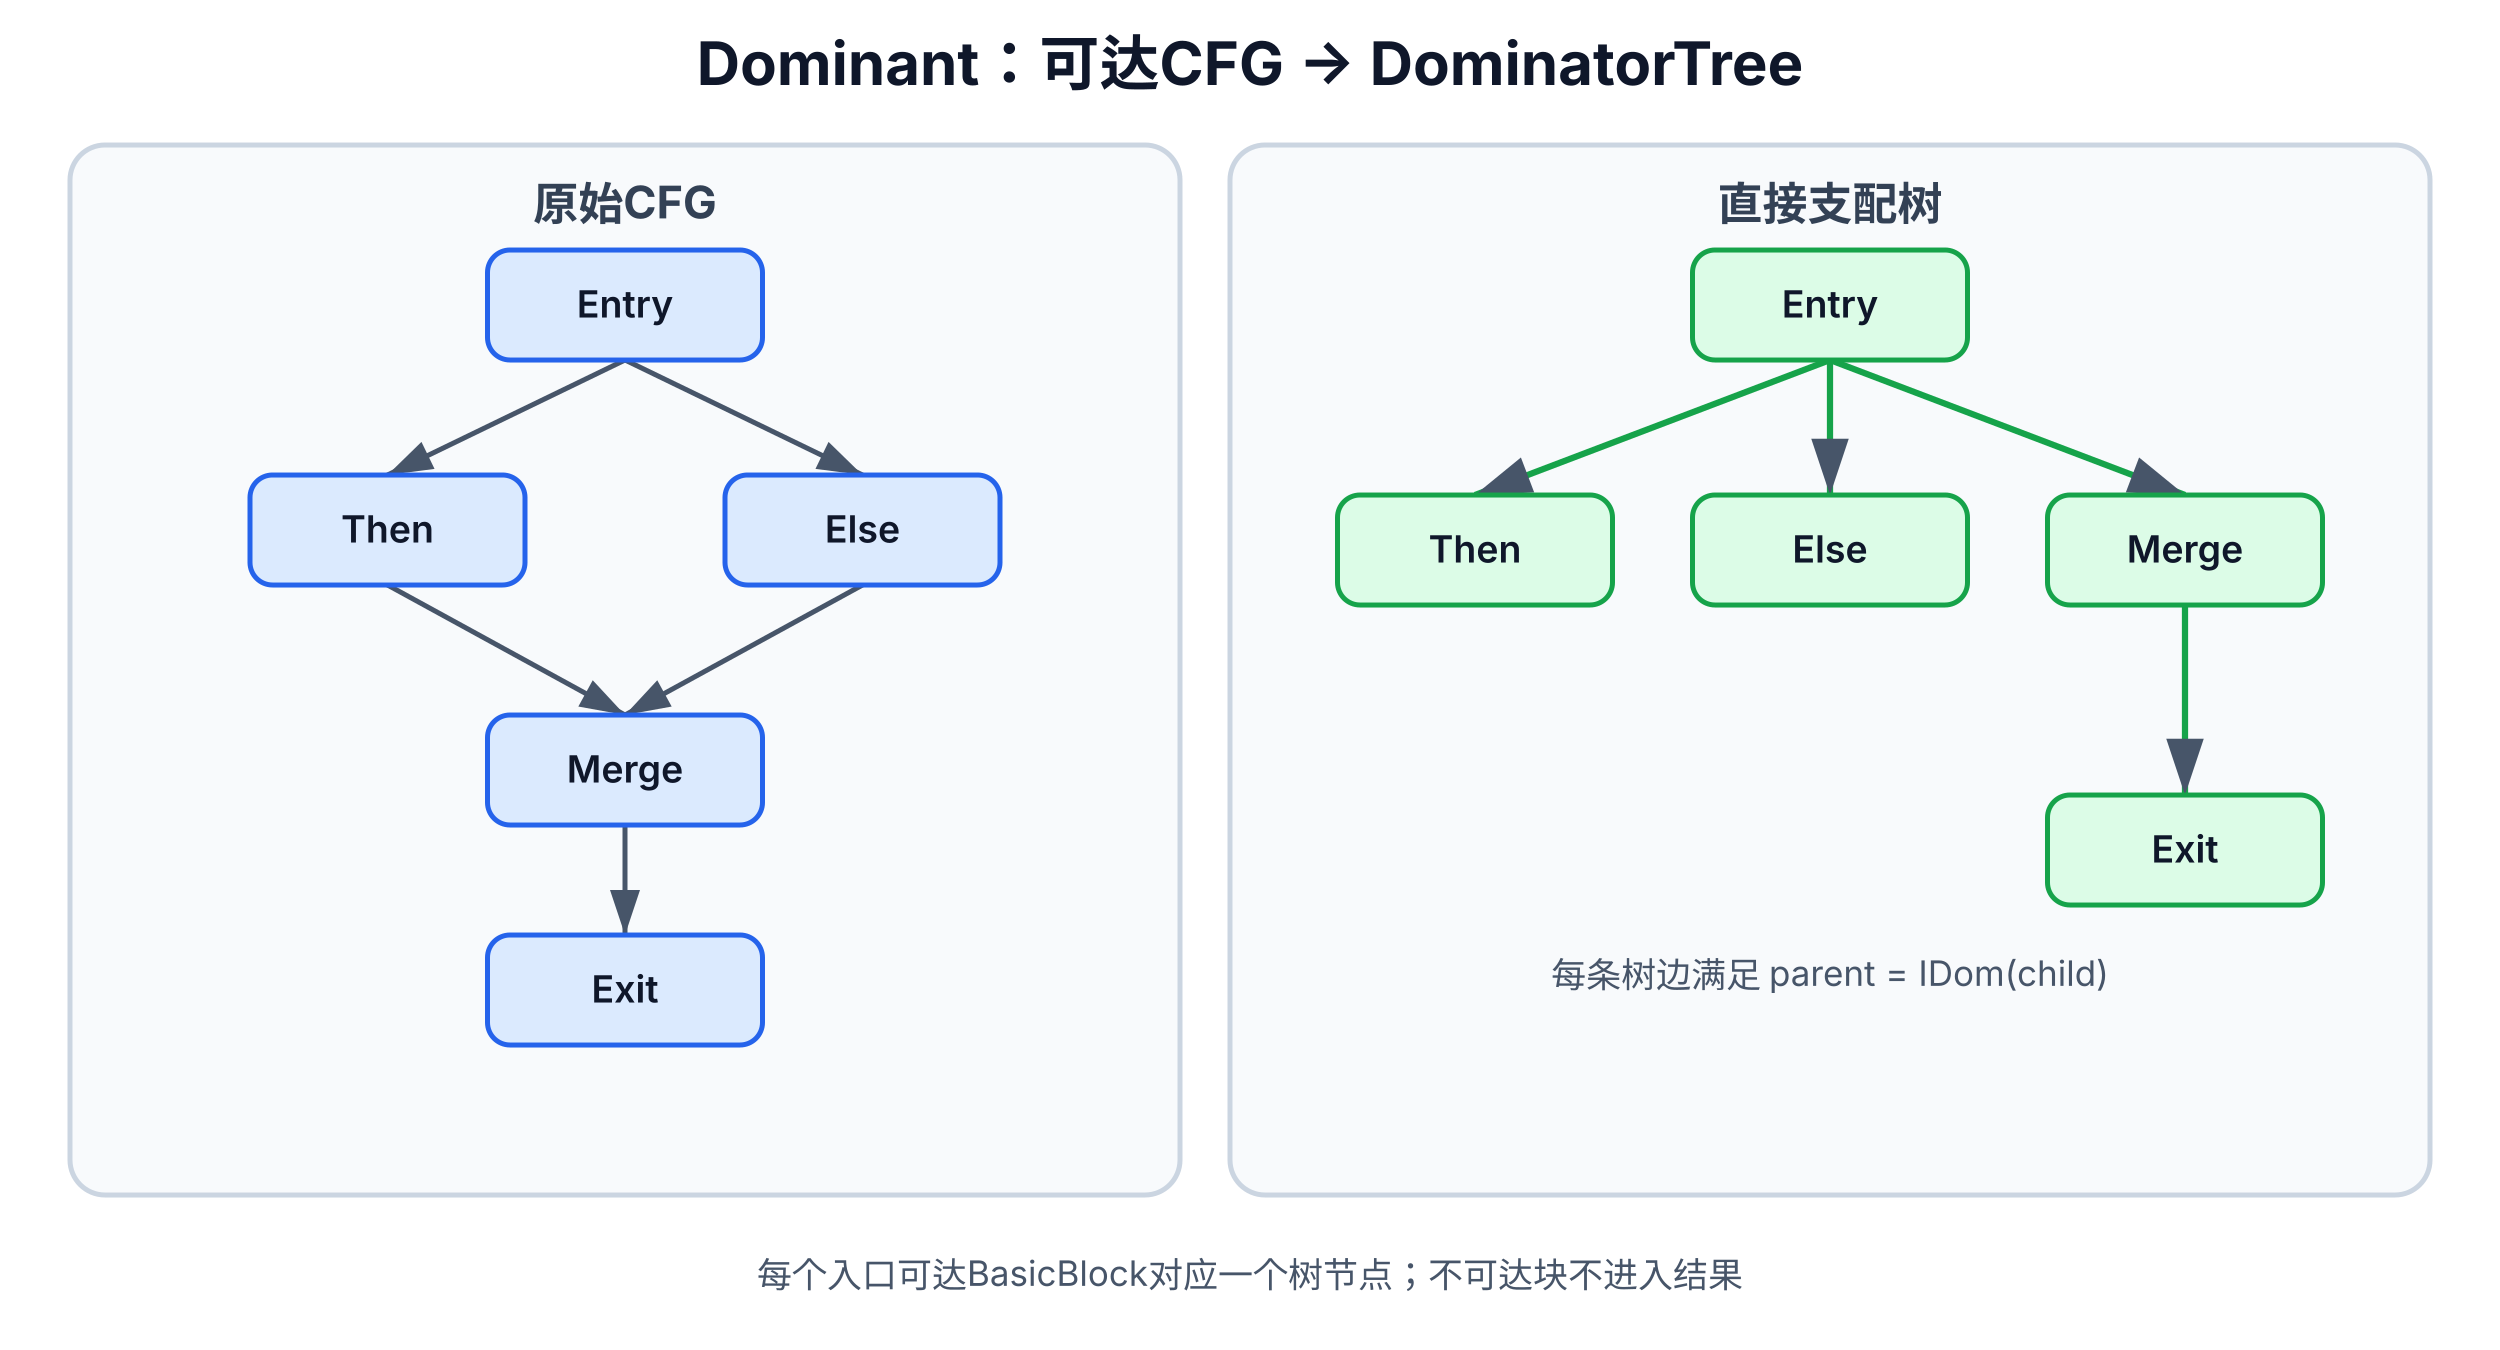
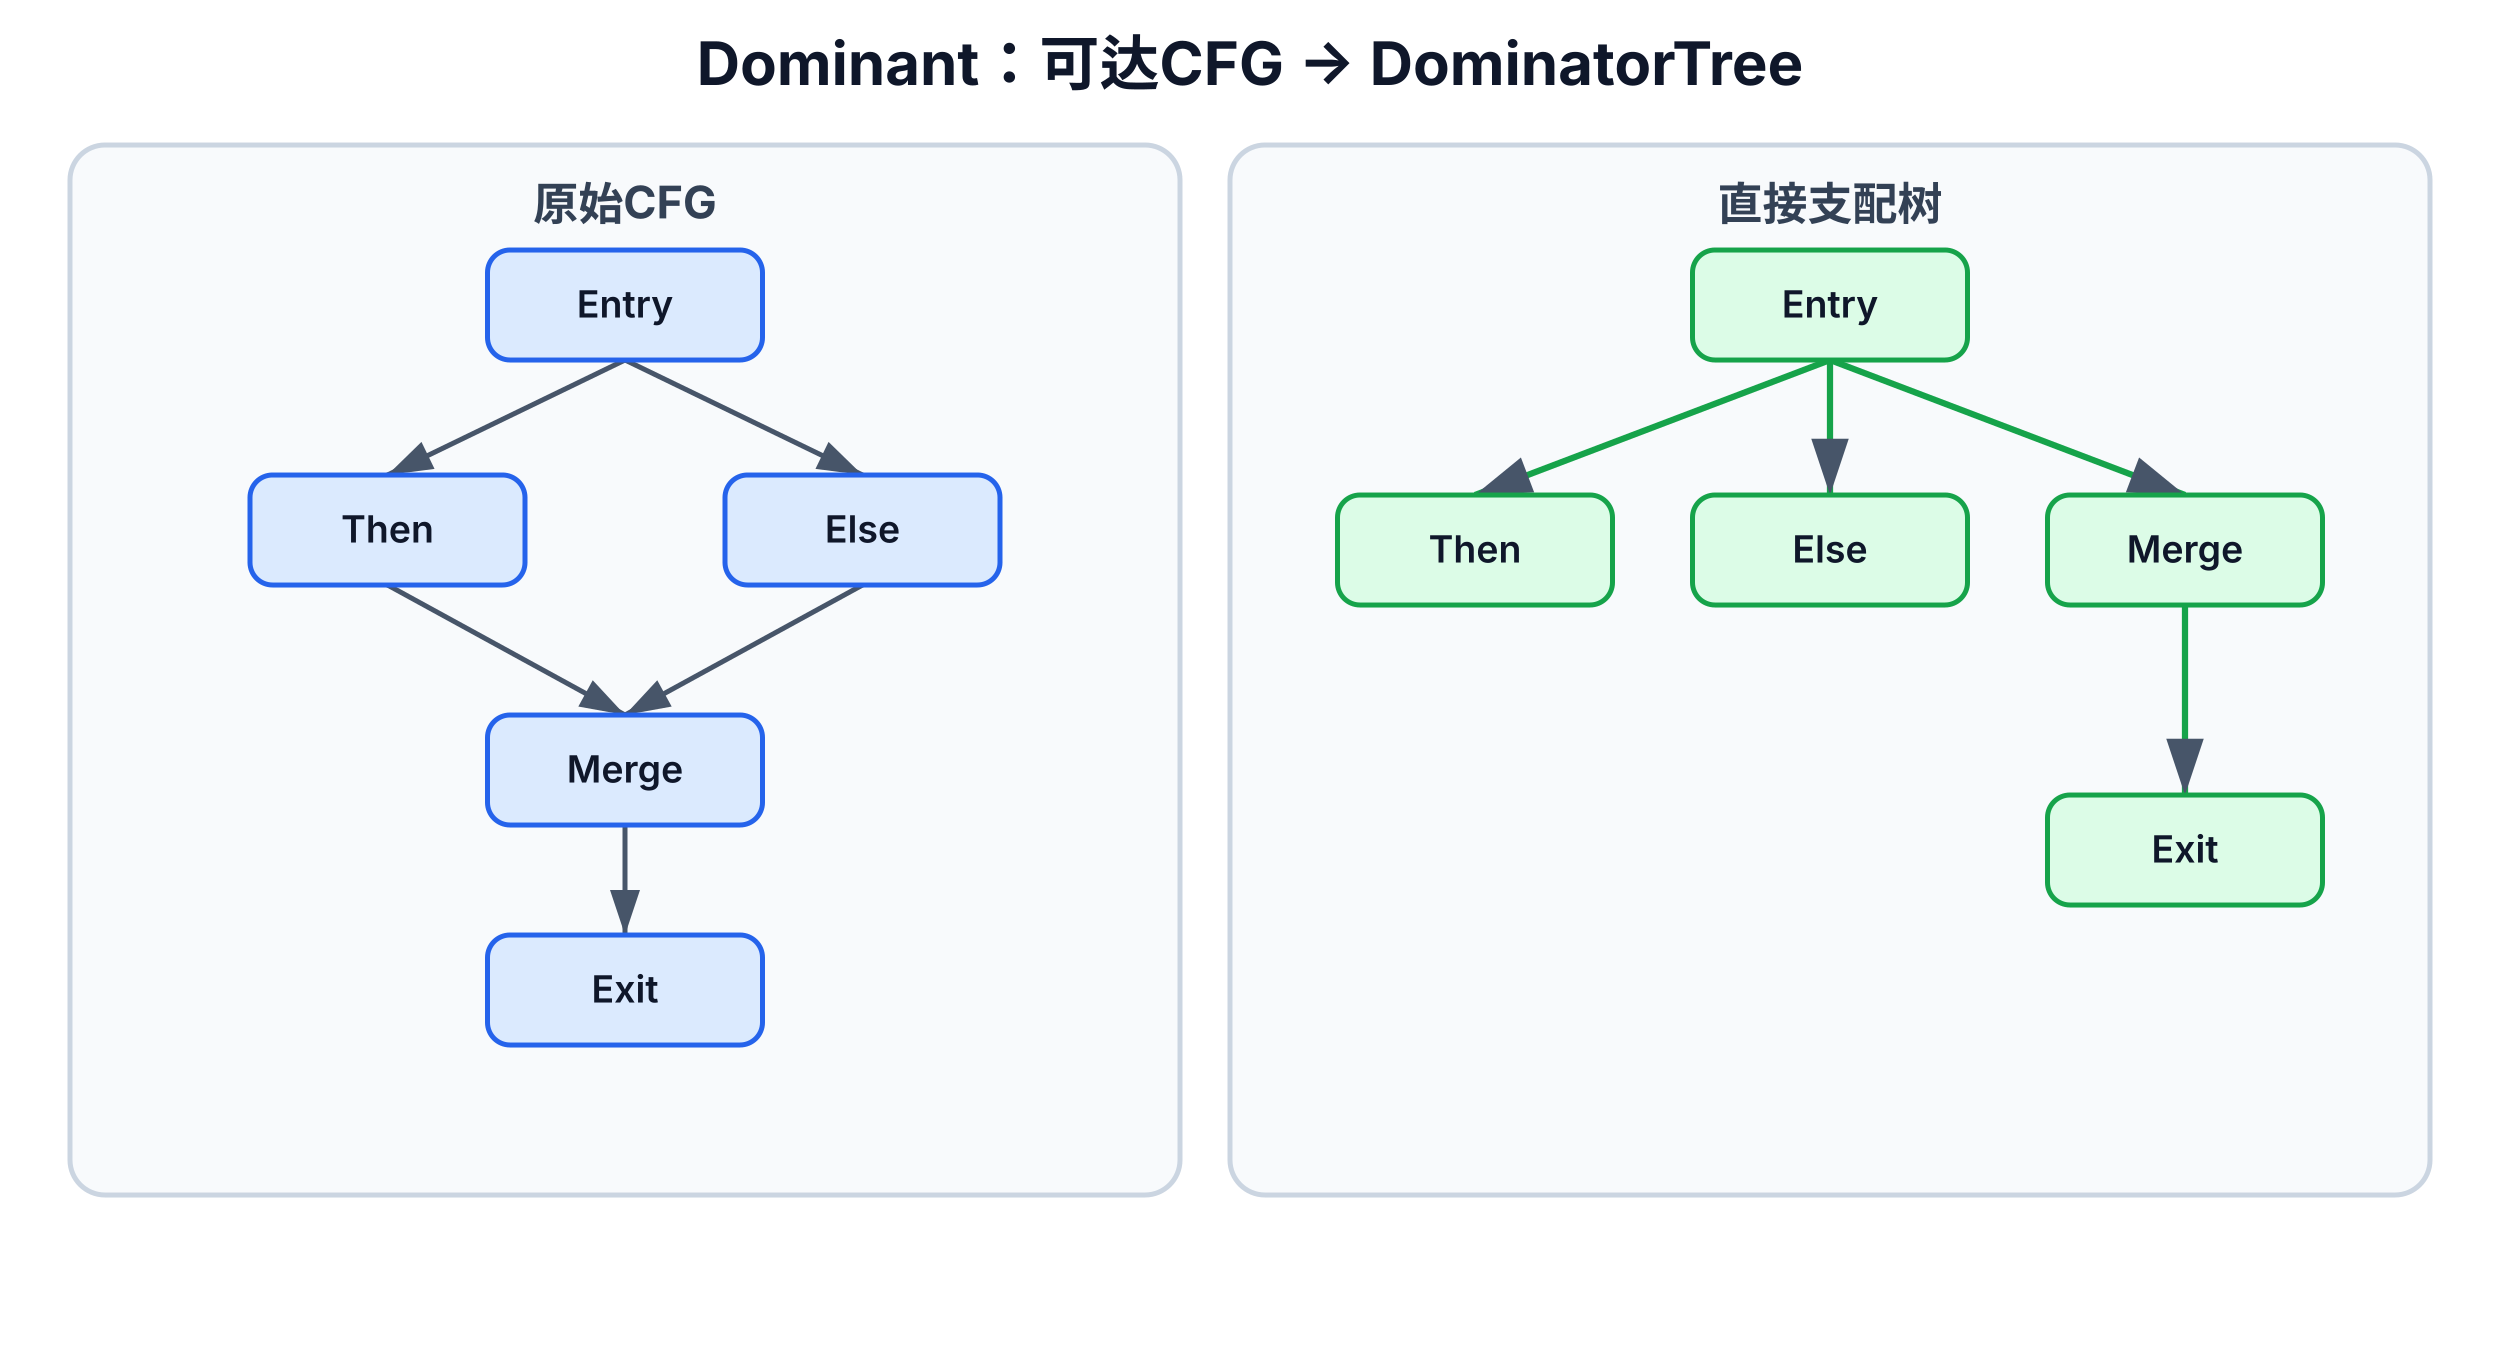
<svg xmlns="http://www.w3.org/2000/svg" viewBox="0 0 1000 540" role="img" aria-labelledby="title desc">
  <defs>
    <marker id="arrow" markerWidth="10" markerHeight="10" refX="9" refY="3" orient="auto">
      <path d="M0,0 L0,6 L9,3 z" fill="#475569" />
    </marker>
    <style>
      .title{font:700 24px Inter,"Noto Sans SC",sans-serif;fill:#0f172a}
      .panel{fill:#f8fafc;stroke:#cbd5e1;stroke-width:2}
      .label{font:700 18px Inter,"Noto Sans SC",sans-serif;fill:#334155}
      .node{fill:#dbeafe;stroke:#2563eb;stroke-width:2}
      .node2{fill:#dcfce7;stroke:#16a34a;stroke-width:2}
      .text{font:600 15px Inter,"Noto Sans SC",sans-serif;fill:#0f172a;text-anchor:middle}
      .small{font:14px Inter,"Noto Sans SC",sans-serif;fill:#475569;text-anchor:middle}
      .edge{fill:none;stroke:#475569;stroke-width:2;marker-end:url(#arrow)}
      .idom{fill:none;stroke:#16a34a;stroke-width:2.5;marker-end:url(#arrow)}
    </style>
  </defs>
  <rect width="1000" height="540" fill="#ffffff" />
  <text x="500" y="34" class="title" text-anchor="middle">Dominant：可达CFG → DominatorTree</text>
  <rect x="28" y="58" width="444" height="420" rx="14" class="panel" />
  <rect x="492" y="58" width="480" height="420" rx="14" class="panel" />
  <text x="250" y="88" class="label" text-anchor="middle">原始CFG</text>
  <text x="732" y="88" class="label" text-anchor="middle">直接支配树</text>
  <path d="M250 144 L155 190" class="edge" />
  <path d="M250 144 L345 190" class="edge" />
  <path d="M155 234 L250 286" class="edge" />
  <path d="M345 234 L250 286" class="edge" />
  <path d="M250 330 L250 374" class="edge" />
  <rect x="195" y="100" width="110" height="44" rx="9" class="node" />
  <rect x="100" y="190" width="110" height="44" rx="9" class="node" />
  <rect x="290" y="190" width="110" height="44" rx="9" class="node" />
  <rect x="195" y="286" width="110" height="44" rx="9" class="node" />
  <rect x="195" y="374" width="110" height="44" rx="9" class="node" />
  <text x="250" y="127" class="text">Entry</text>
  <text x="155" y="217" class="text">Then</text>
  <text x="345" y="217" class="text">Else</text>
  <text x="250" y="313" class="text">Merge</text>
  <text x="250" y="401" class="text">Exit</text>
  <path d="M732 144 L590 198" class="idom" />
  <path d="M732 144 L732 198" class="idom" />
  <path d="M732 144 L874 198" class="idom" />
  <path d="M874 242 L874 318" class="idom" />
  <rect x="677" y="100" width="110" height="44" rx="9" class="node2" />
  <rect x="535" y="198" width="110" height="44" rx="9" class="node2" />
  <rect x="677" y="198" width="110" height="44" rx="9" class="node2" />
  <rect x="819" y="198" width="110" height="44" rx="9" class="node2" />
  <rect x="819" y="318" width="110" height="44" rx="9" class="node2" />
  <text x="732" y="127" class="text">Entry</text>
  <text x="590" y="225" class="text">Then</text>
  <text x="732" y="225" class="text">Else</text>
  <text x="874" y="225" class="text">Merge</text>
  <text x="874" y="345" class="text">Exit</text>
-   <text x="732" y="395" class="small">每条树边满足 parent = IDom(child)</text>
-   <text x="500" y="515" class="small">每个入口可达BasicBlock对应一个树节点；不可达块不进入结果</text>
</svg>
